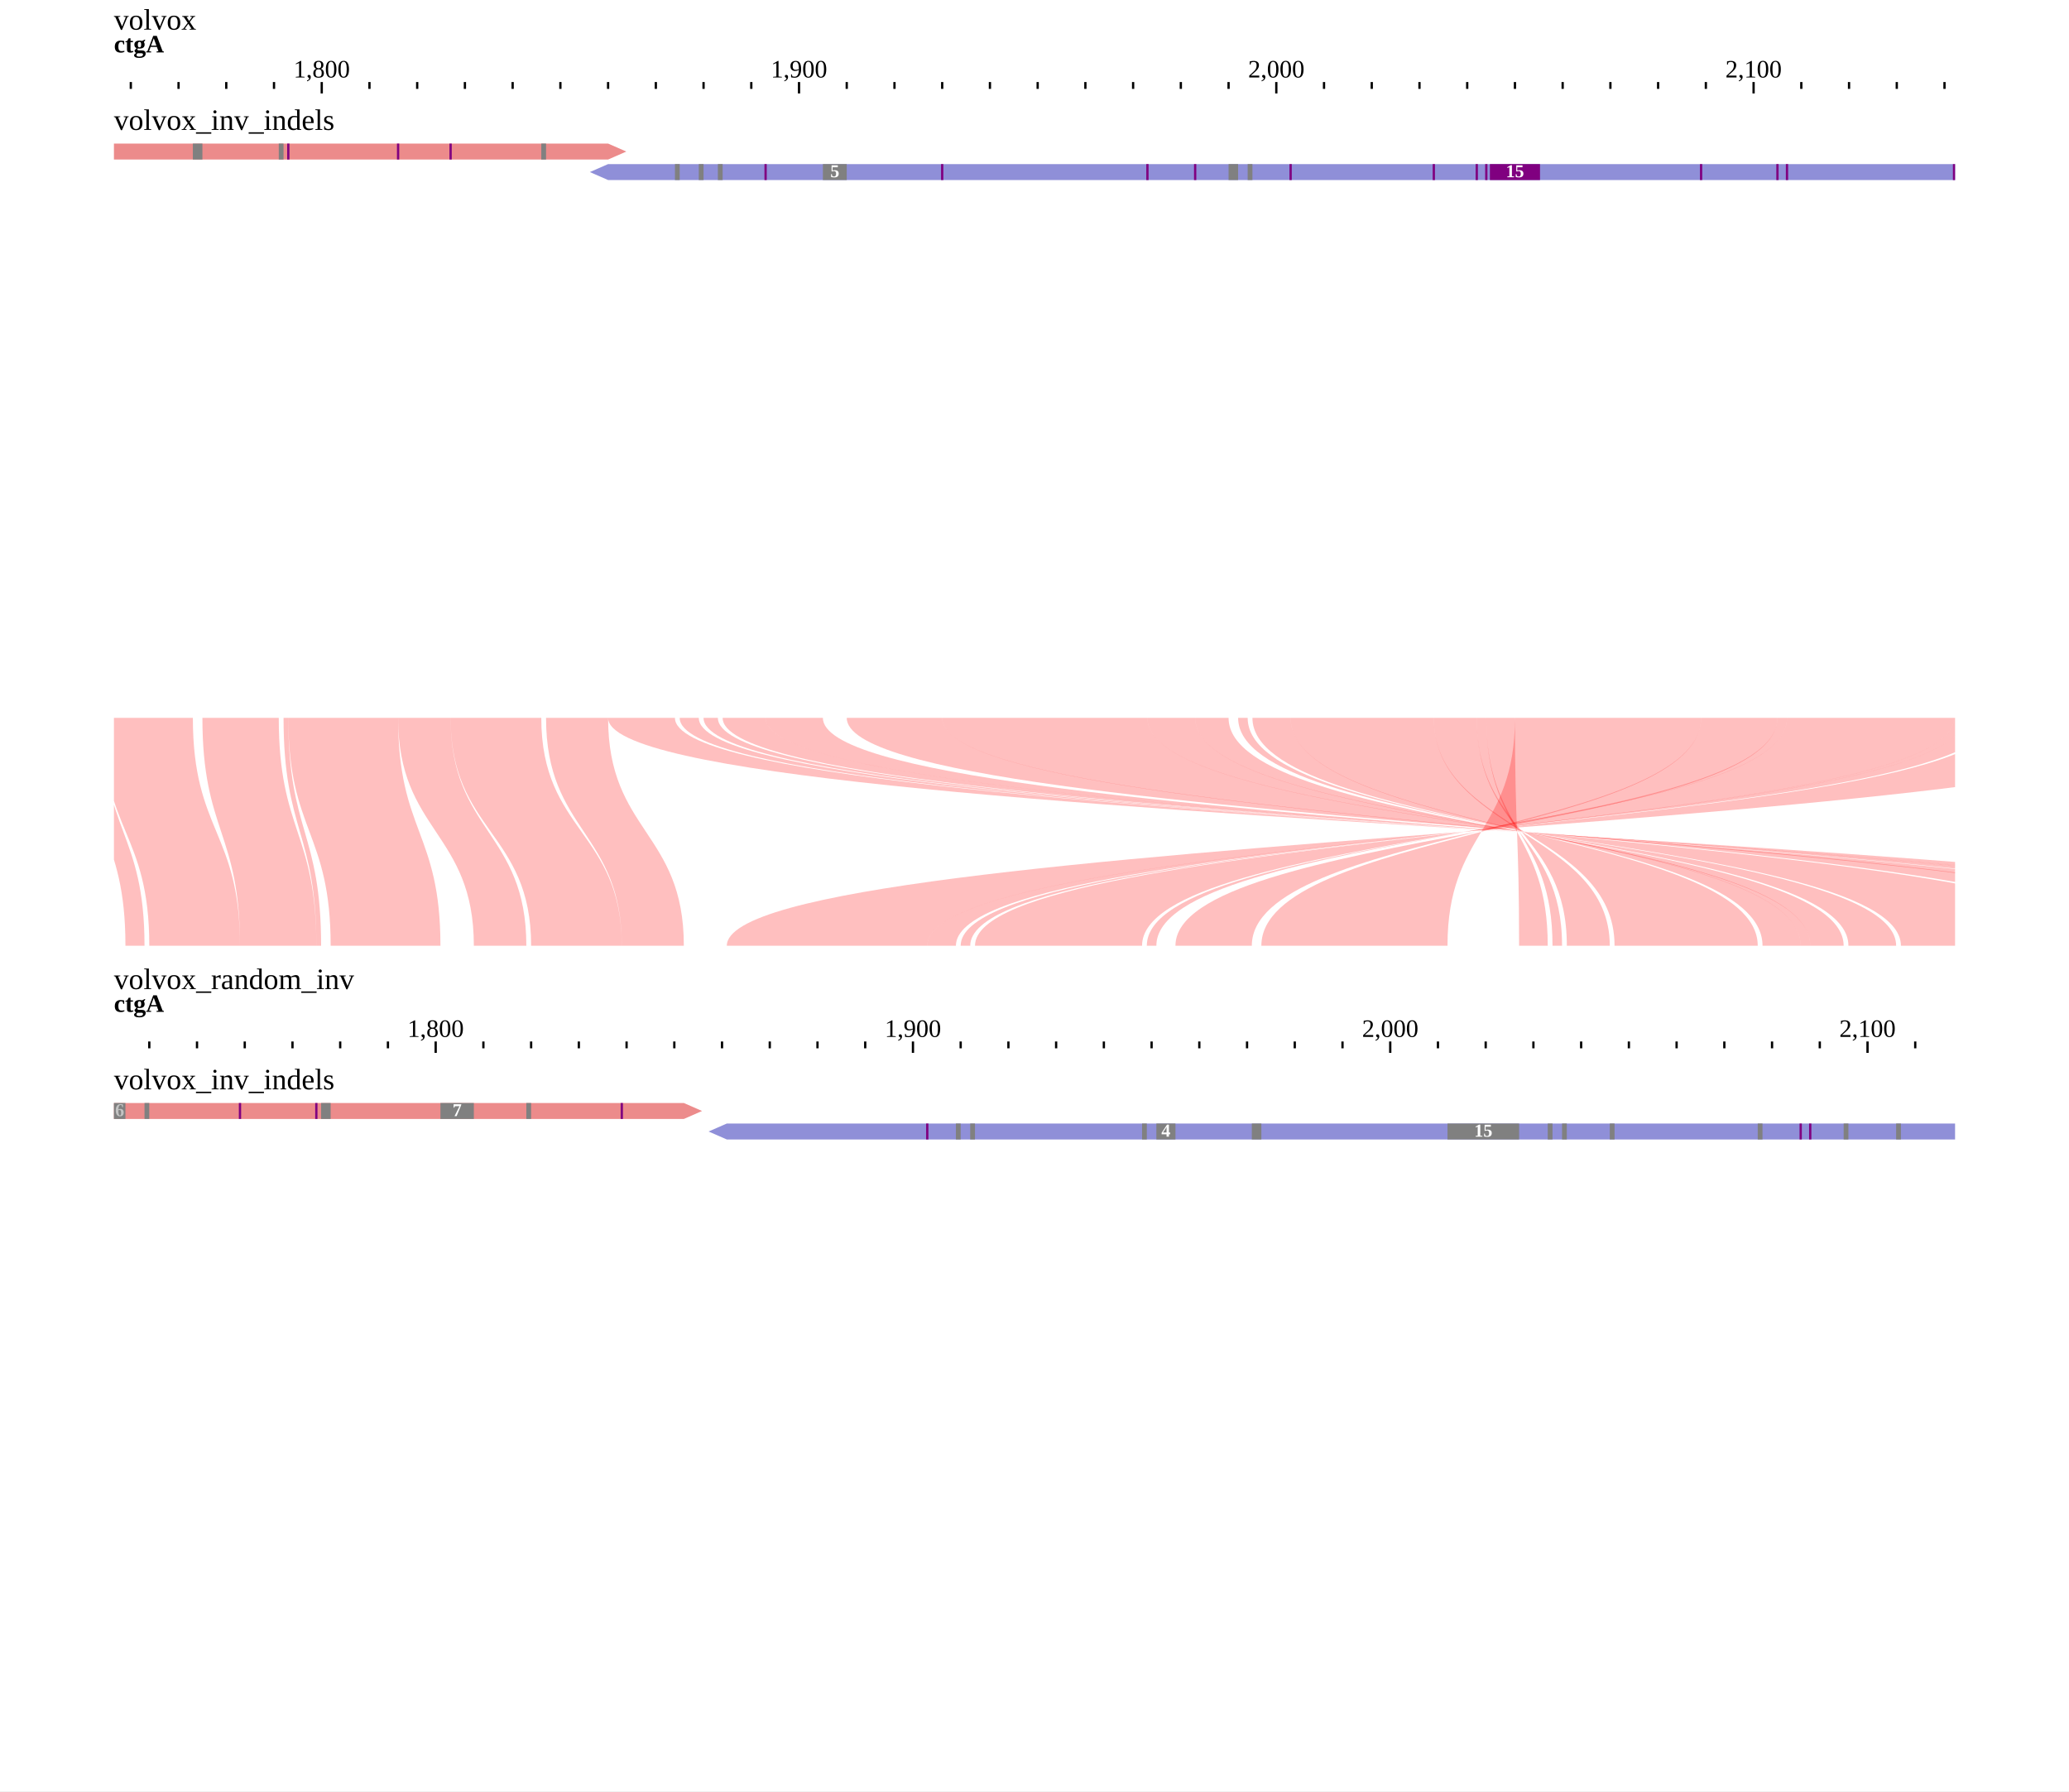
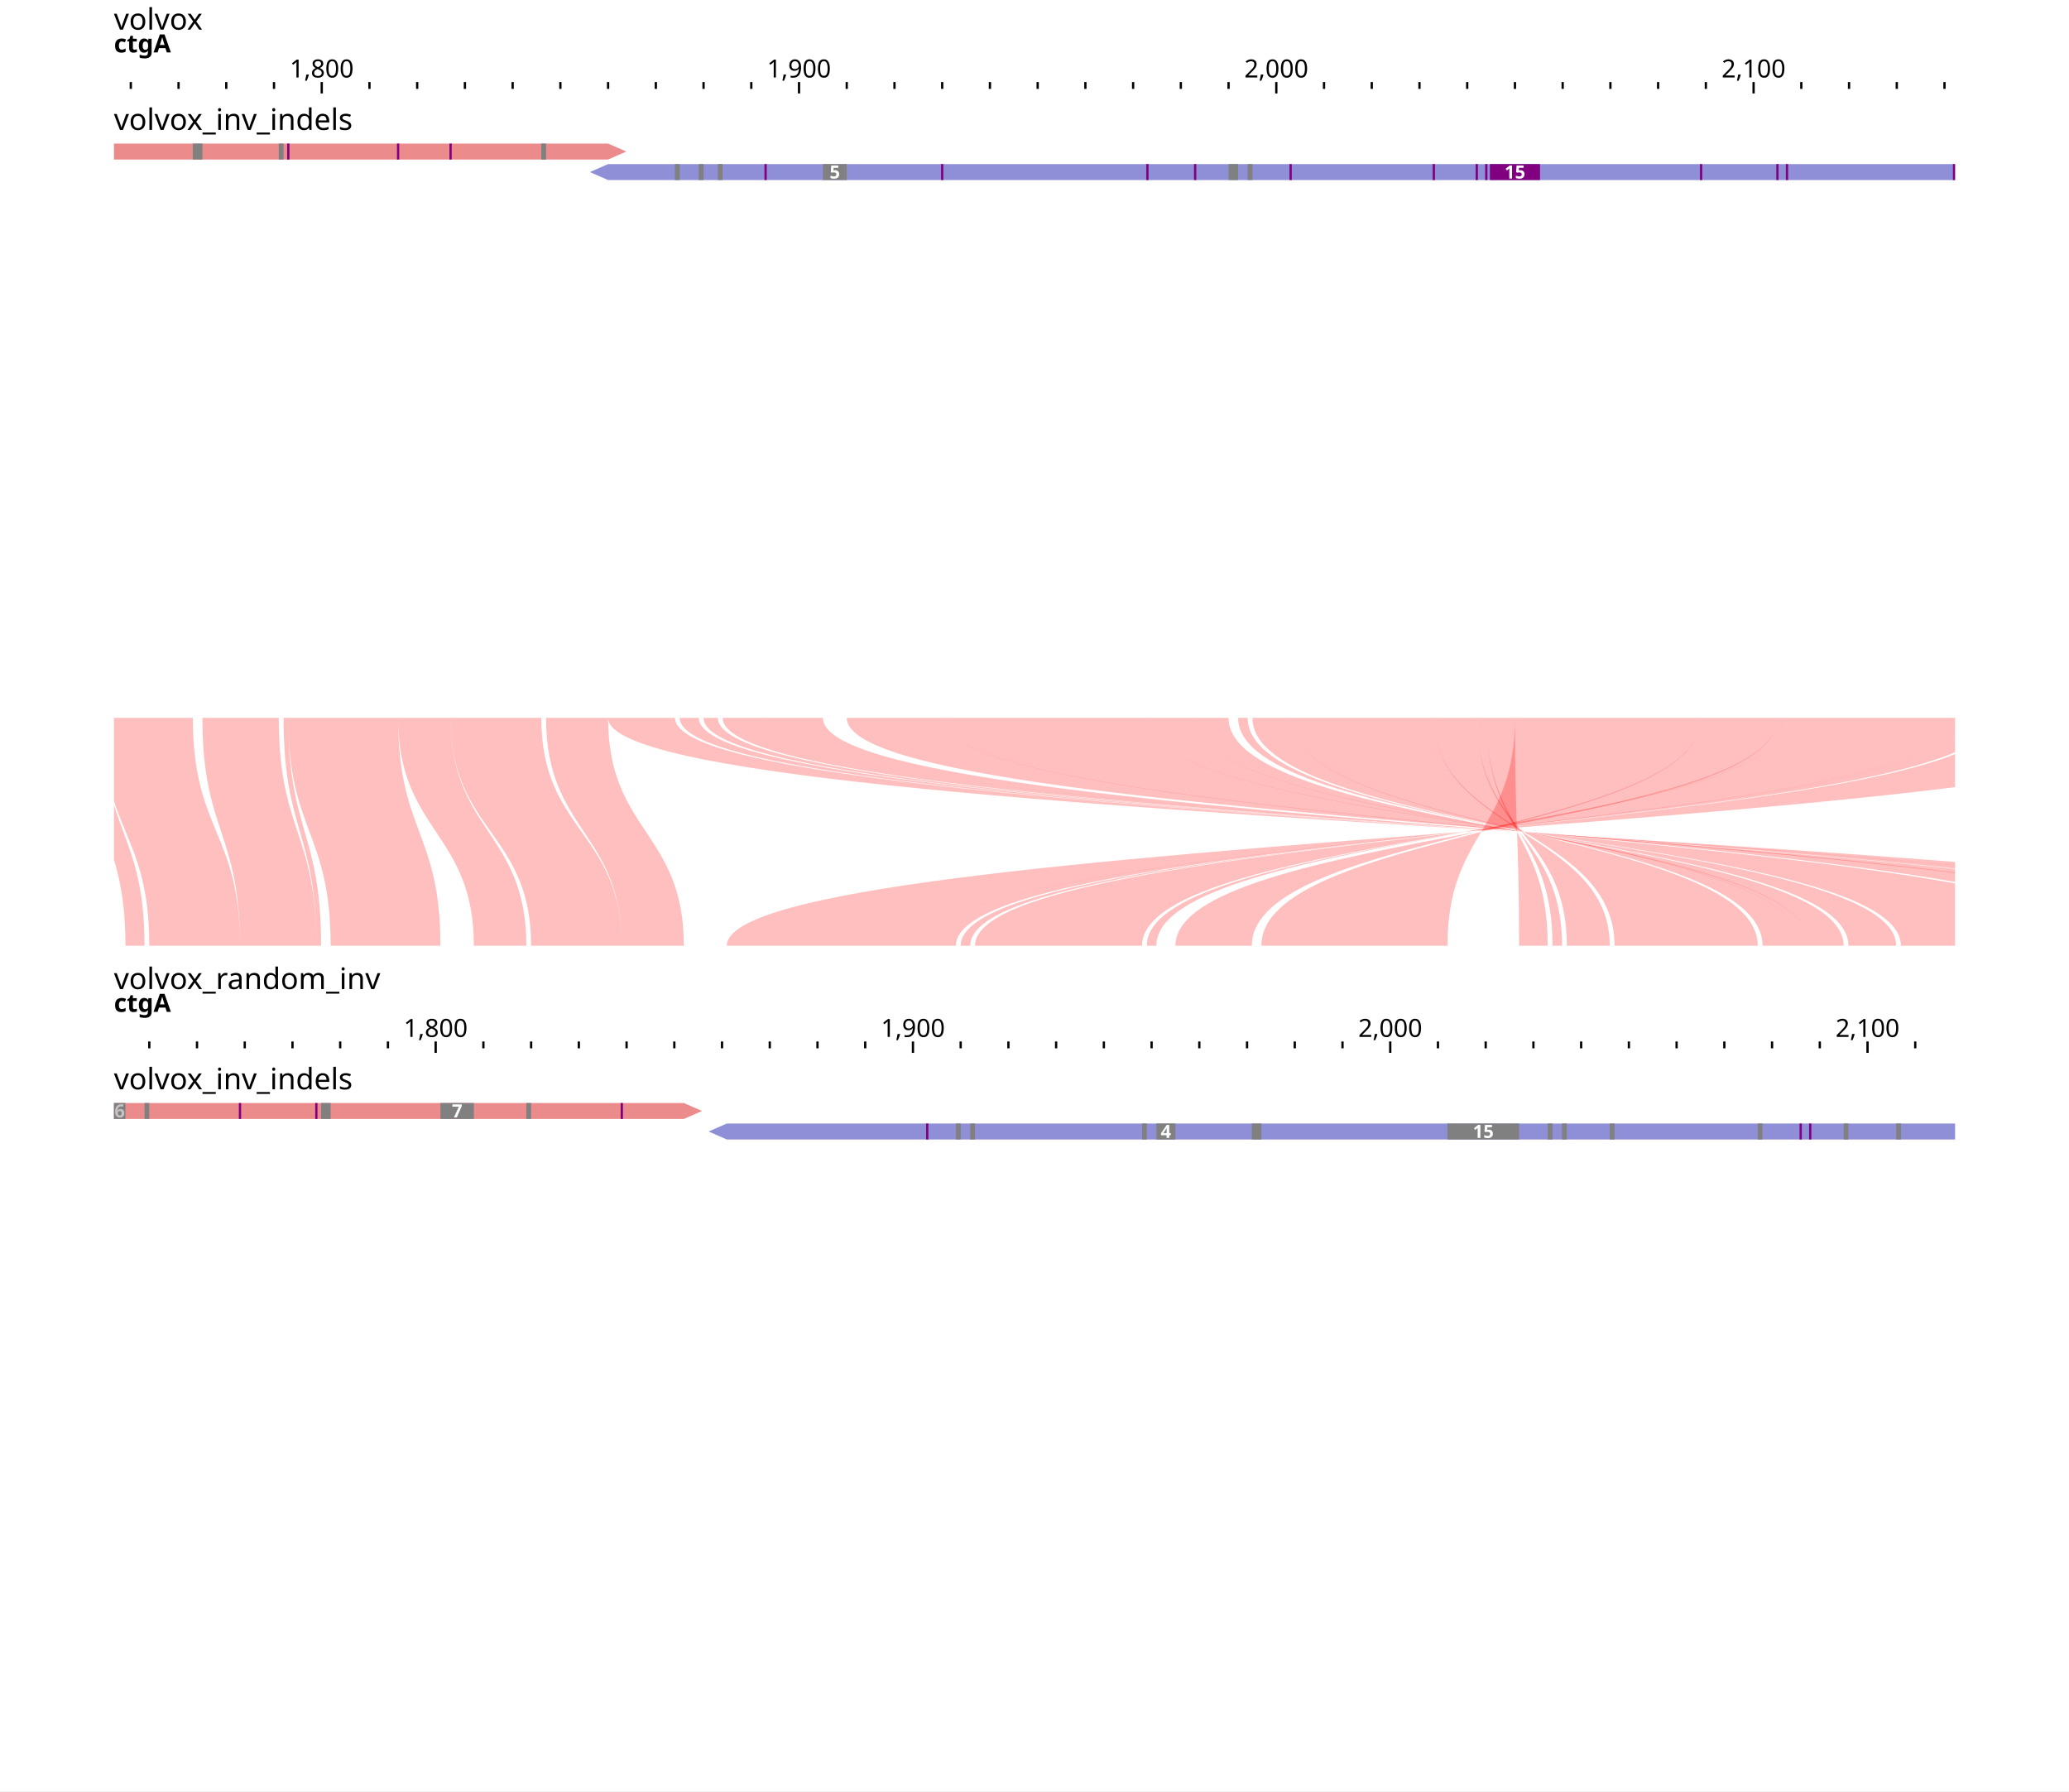
- <svg xmlns="http://www.w3.org/2000/svg" width="908" height="786" viewBox="0 0 908 786">
+ <svg xmlns="http://www.w3.org/2000/svg" width="908" height="786" viewBox="0 0 908 786" font-family="sans-serif">
  <rect width="908" height="786" fill="#ffffff" />
  <g transform="translate(0 0)">
    <g transform="translate(50 13)">
      <g transform="translate(0)">
        <text x="0" y="0" font-size="13" fill="#000000">volvox</text>
        <defs>
          <clipPath id="ruler-clip-0-0">
            <rect x="0" y="0" width="808" height="30" />
          </clipPath>
        </defs>
        <g clip-path="url(#ruler-clip-0-0)">
          <path d="M-327.73 23V28M-118.27 23V28M91.2 23V28M300.66 23V28M510.12 23V28M719.58 23V28M929.04 23V28M-474.35 23V26M-453.4 23V26M-432.46 23V26M-411.51 23V26M-390.56 23V26M-369.62 23V26M-348.67 23V26M-306.78 23V26M-285.83 23V26M-264.89 23V26M-243.94 23V26M-223 23V26M-202.05 23V26M-181.1 23V26M-160.16 23V26M-139.21 23V26M-97.32 23V26M-76.37 23V26M-55.43 23V26M-34.48 23V26M-13.54 23V26M7.41 23V26M28.36 23V26M49.3 23V26M70.25 23V26M112.14 23V26M133.09 23V26M154.03 23V26M174.98 23V26M195.93 23V26M216.87 23V26M237.82 23V26M258.76 23V26M279.71 23V26M321.6 23V26M342.55 23V26M363.49 23V26M384.44 23V26M405.39 23V26M426.33 23V26M447.28 23V26M468.22 23V26M489.17 23V26M531.06 23V26M552.01 23V26M572.95 23V26M593.9 23V26M614.85 23V26M635.79 23V26M656.74 23V26M677.68 23V26M698.63 23V26M740.52 23V26M761.47 23V26M782.42 23V26M803.36 23V26M824.31 23V26M845.25 23V26M866.2 23V26M887.15 23V26M908.09 23V26M949.98 23V26M970.93 23V26M991.88 23V26M1012.82 23V26M1033.77 23V26M1054.71 23V26M1075.66 23V26M1096.61 23V26M1117.55 23V26" stroke-width="1" stroke="#000000" fill="none" />
          <text x="91.2" y="21" text-anchor="middle" font-size="11" fill="#000000">1,800</text>
          <text x="300.66" y="21" text-anchor="middle" font-size="11" fill="#000000">1,900</text>
          <text x="510.12" y="21" text-anchor="middle" font-size="11" fill="#000000">2,000</text>
          <text x="719.58" y="21" text-anchor="middle" font-size="11" fill="#000000">2,100</text>
          <g transform="translate(0 0)">
            <defs>
              <clipPath id="reflabel-0-0-volvox:ctgA:1528:1910:0">
                <rect x="0" y="0" width="1122.84" height="13" />
              </clipPath>
            </defs>
            <g clip-path="url(#reflabel-0-0-volvox:ctgA:1528:1910:0)">
              <text x="0" y="10" font-size="11" font-weight="bold" fill="#000000">ctgA</text>
            </g>
          </g>
        </g>
      </g>
      <g transform="translate(0 30)">
        <g transform="translate(0 0)">
          <defs>
            <clipPath id="track-clip-0-0-volvox_inv_indels">
              <rect x="-50" y="20" width="858" height="250" />
            </clipPath>
          </defs>
          <g clip-path="url(#track-clip-0-0-volvox_inv_indels)">
            <g transform="translate(0 20)">
              <defs>
                <clipPath id="display-clip-0-0-0-0">
                  <rect x="0" y="0" width="808" height="250" />
                </clipPath>
              </defs>
              <g clip-path="url(#display-clip-0-0-0-0)">
                <g>
                  <clipPath id="svgcanvas-clip-0">
                    <path d="M0,0h808v250h-808Z" />
                  </clipPath>
                  <g clip-path="url(#svgcanvas-clip-0)">
                    <clipPath id="svgcanvas-clip-1">
                      <path d="M0,0h808v18h-808Z" />
                    </clipPath>
                    <g clip-path="url(#svgcanvas-clip-1)">
                      <path d="M956.27,0L30251.42,0L30259.42,3.5L30251.42,7L956.27,7Z" fill="rgb(236,139,139)" stroke="none" />
                      <path d="M-3677,0L216.87,0L224.87,3.5L216.87,7L-3677,7Z" fill="rgb(236,139,139)" stroke="none" />
                      <path d="M914.38,9L216.87,9L208.87,12.5L216.87,16L914.38,16Z" fill="rgb(143,143,216)" stroke="none" />
                      <rect x="1090.32" y="0" width="2.09" height="7" fill="rgb(128,128,128)" />
                      <rect x="1153.16" y="0" width="4.19" height="7" fill="rgb(128,128,128)" />
                      <rect x="-340.29" y="0" width="2.09" height="7" fill="rgb(128,128,128)" />
                      <rect x="-329.82" y="0" width="2.09" height="7" fill="rgb(128,128,128)" />
                      <rect x="-292.12" y="0" width="2.09" height="7" fill="rgb(128,128,128)" />
                      <rect x="-248.13" y="0" width="2.09" height="7" fill="rgb(128,128,128)" />
                      <rect x="-220.9" y="0" width="10.47" height="7" fill="rgb(128,128,128)" />
                      <rect x="-189.48" y="0" width="2.09" height="7" fill="rgb(128,128,128)" />
                      <rect x="-183.2" y="0" width="2.09" height="7" fill="rgb(128,128,128)" />
                      <rect x="-118.27" y="0" width="2.09" height="7" fill="rgb(128,128,128)" />
                      <rect x="34.64" y="0" width="4.19" height="7" fill="rgb(128,128,128)" />
                      <rect x="72.34" y="0" width="2.09" height="7" fill="rgb(128,128,128)" />
                      <rect x="187.55" y="0" width="2.09" height="7" fill="rgb(128,128,128)" />
                      <rect x="246.2" y="9" width="2.09" height="7" fill="rgb(128,128,128)" />
                      <rect x="256.67" y="9" width="2.09" height="7" fill="rgb(128,128,128)" />
                      <rect x="265.05" y="9" width="2.09" height="7" fill="rgb(128,128,128)" />
                      <rect x="311.13" y="9" width="10.47" height="7" fill="rgb(128,128,128)" />
                      <rect x="489.17" y="9" width="4.19" height="7" fill="rgb(128,128,128)" />
                      <rect x="497.55" y="9" width="2.09" height="7" fill="rgb(128,128,128)" />
                      <rect x="824.31" y="9" width="2.09" height="7" fill="rgb(128,128,128)" />
                      <rect x="-259.1" y="0" width="1" height="7" fill="rgb(128,0,128)" />
                      <rect x="-238.16" y="0" width="1" height="7" fill="rgb(128,0,128)" />
                      <rect x="-227.68" y="0" width="1" height="7" fill="rgb(128,0,128)" />
                      <rect x="-164.85" y="0" width="1" height="7" fill="rgb(128,0,128)" />
                      <rect x="-137.62" y="0" width="1" height="7" fill="rgb(128,0,128)" />
                      <rect x="-108.29" y="0" width="1" height="7" fill="rgb(128,0,128)" />
                      <rect x="-14.04" y="0" width="1" height="7" fill="rgb(128,0,128)" />
                      <rect x="-5.66" y="0" width="1" height="7" fill="rgb(128,0,128)" />
                      <rect x="76.03" y="0" width="1" height="7" fill="rgb(128,0,128)" />
                      <rect x="124.21" y="0" width="1" height="7" fill="rgb(128,0,128)" />
                      <rect x="147.25" y="0" width="1" height="7" fill="rgb(128,0,128)" />
                      <rect x="285.49" y="9" width="1" height="7" fill="rgb(128,0,128)" />
                      <rect x="362.99" y="9" width="1" height="7" fill="rgb(128,0,128)" />
                      <rect x="453.06" y="9" width="1" height="7" fill="rgb(128,0,128)" />
                      <rect x="474.01" y="9" width="1" height="7" fill="rgb(128,0,128)" />
                      <rect x="515.9" y="9" width="1" height="7" fill="rgb(128,0,128)" />
                      <rect x="578.74" y="9" width="1" height="7" fill="rgb(128,0,128)" />
                      <rect x="597.59" y="9" width="1" height="7" fill="rgb(128,0,128)" />
                      <rect x="601.78" y="9" width="1" height="7" fill="rgb(128,0,128)" />
                      <rect x="603.85" y="9" width="22" height="7" fill="rgb(128,0,128)" />
                      <rect x="696.04" y="9" width="1" height="7" fill="rgb(128,0,128)" />
                      <rect x="729.55" y="9" width="1" height="7" fill="rgb(128,0,128)" />
                      <rect x="733.74" y="9" width="1" height="7" fill="rgb(128,0,128)" />
                      <rect x="807.05" y="9" width="1" height="7" fill="rgb(128,0,128)" />
                      <rect x="811.24" y="9" width="1" height="7" fill="rgb(128,0,128)" />
                      <rect x="976.71" y="0" width="1" height="7" fill="rgb(128,0,128)" />
                      <rect x="985.09" y="0" width="1" height="7" fill="rgb(128,0,128)" />
                      <rect x="1029.08" y="0" width="1" height="7" fill="rgb(128,0,128)" />
                      <rect x="1050.02" y="0" width="1" height="7" fill="rgb(128,0,128)" />
                      <rect x="1079.35" y="0" width="1" height="7" fill="rgb(128,0,128)" />
                      <rect x="1175.7" y="0" width="1" height="7" fill="rgb(128,0,128)" />
                      <rect x="1207.12" y="0" width="1" height="7" fill="rgb(128,0,128)" />
                    </g>
                  </g>
                  <text x="316.37" y="12.5" fill="#fff" font-size="8" font-weight="bold" text-anchor="middle" dominant-baseline="middle">5</text>
                  <text x="614.85" y="12.5" fill="#fff" font-size="8" font-weight="bold" text-anchor="middle" dominant-baseline="middle">15</text>
                </g>
              </g>
            </g>
          </g>
          <text x="0" y="14" font-size="13" fill="#000000">volvox_inv_indels</text>
        </g>
      </g>
      <g transform="translate(0 30)">
        <defs>
          <clipPath id="highlight-clip-0-0">
            <rect x="0" y="0" width="808" height="272" />
          </clipPath>
        </defs>
        <g clip-path="url(#highlight-clip-0-0)" />
      </g>
    </g>
  </g>
  <g transform="translate(0 315)">
    <g transform="translate(50 0)">
      <defs>
        <clipPath id="synclip-0-0">
          <rect x="0" y="0" width="808" height="100" />
        </clipPath>
      </defs>
      <g clip-path="url(#synclip-0-0)">
        <rect width="808" height="100" fill="#fff" />
        <g>
          <g>
            <path d="M-13.54,0C-13.54,50 5.05,50 5.05,100L13.42,100C13.42,50 -5.16,50 -5.16,0Z" fill="rgb(255,0,0)" fill-opacity="0.25" stroke="none" />
            <path d="M-5.16,0C-5.16,50 15.52,50 15.52,100L55.32,100C55.32,50 34.64,50 34.64,0Z" fill="rgb(255,0,0)" fill-opacity="0.25" stroke="none" />
            <path d="M38.83,0C38.83,50 55.32,50 55.32,100L88.83,100C88.83,50 72.34,50 72.34,0Z" fill="rgb(255,0,0)" fill-opacity="0.25" stroke="none" />
            <path d="M74.44,0C74.44,50 88.83,50 88.83,100L90.92,100C90.92,50 76.53,50 76.53,0Z" fill="rgb(255,0,0)" fill-opacity="0.25" stroke="none" />
            <path d="M76.53,0C76.53,50 95.11,50 95.11,100L143.29,100C143.29,50 124.71,50 124.71,0Z" fill="rgb(255,0,0)" fill-opacity="0.25" stroke="none" />
            <path d="M124.71,0C124.71,50 157.95,50 157.95,100L180.99,100C180.99,50 147.75,50 147.75,0Z" fill="rgb(255,0,0)" fill-opacity="0.25" stroke="none" />
            <path d="M147.75,0C147.75,50 183.09,50 183.09,100L222.88,100C222.88,50 187.55,50 187.55,0Z" fill="rgb(255,0,0)" fill-opacity="0.25" stroke="none" />
            <path d="M189.64,0C189.64,50 222.88,50 222.88,100L250.11,100C250.11,50 216.87,50 216.87,0Z" fill="rgb(255,0,0)" fill-opacity="0.25" stroke="none" />
            <path d="M216.87,0C216.87,50 1010.46,50 1010.46,100L981.13,100C981.13,50 246.2,50 246.2,0Z" fill="rgb(255,0,0)" fill-opacity="0.25" stroke="none" />
            <path d="M248.29,0C248.29,50 981.13,50 981.13,100L972.75,100C972.75,50 256.67,50 256.67,0Z" fill="rgb(255,0,0)" fill-opacity="0.25" stroke="none" />
            <path d="M258.76,0C258.76,50 972.75,50 972.75,100L966.47,100C966.47,50 265.05,50 265.05,0Z" fill="rgb(255,0,0)" fill-opacity="0.25" stroke="none" />
            <path d="M267.14,0C267.14,50 966.47,50 966.47,100L947.62,100C947.62,50 285.99,50 285.99,0Z" fill="rgb(255,0,0)" fill-opacity="0.25" stroke="none" />
            <path d="M285.99,0C285.99,50 945.52,50 945.52,100L920.39,100C920.39,50 311.13,50 311.13,0Z" fill="rgb(255,0,0)" fill-opacity="0.25" stroke="none" />
            <path d="M321.6,0C321.6,50 920.39,50 920.39,100L878.5,100C878.5,50 363.49,50 363.49,0Z" fill="rgb(255,0,0)" fill-opacity="0.25" stroke="none" />
            <path d="M363.49,0C363.49,50 874.31,50 874.31,100L784.24,100C784.24,50 453.56,50 453.56,0Z" fill="rgb(255,0,0)" fill-opacity="0.25" stroke="none" />
            <path d="M453.56,0C453.56,50 782.14,50 782.14,100L761.2,100C761.2,50 474.51,50 474.51,0Z" fill="rgb(255,0,0)" fill-opacity="0.25" stroke="none" />
            <path d="M474.51,0C474.51,50 759.1,50 759.1,100L744.44,100C744.44,50 489.17,50 489.17,0Z" fill="rgb(255,0,0)" fill-opacity="0.25" stroke="none" />
            <path d="M493.36,0C493.36,50 744.44,50 744.44,100L740.25,100C740.25,50 497.55,50 497.55,0Z" fill="rgb(255,0,0)" fill-opacity="0.25" stroke="none" />
            <path d="M499.64,0C499.64,50 740.25,50 740.25,100L723.5,100C723.5,50 516.4,50 516.4,0Z" fill="rgb(255,0,0)" fill-opacity="0.25" stroke="none" />
            <path d="M516.4,0C516.4,50 721.4,50 721.4,100L658.56,100C658.56,50 579.24,50 579.24,0Z" fill="rgb(255,0,0)" fill-opacity="0.25" stroke="none" />
            <path d="M579.24,0C579.24,50 656.47,50 656.47,100L637.62,100C637.62,50 598.09,50 598.09,0Z" fill="rgb(255,0,0)" fill-opacity="0.25" stroke="none" />
            <path d="M598.09,0C598.09,50 635.52,50 635.52,100L631.33,100C631.33,50 602.28,50 602.28,0Z" fill="rgb(255,0,0)" fill-opacity="0.25" stroke="none" />
            <path d="M602.28,0C602.28,50 629.24,50 629.24,100L616.67,100C616.67,50 614.85,50 614.85,0Z" fill="rgb(255,0,0)" fill-opacity="0.25" stroke="none" />
            <path d="M614.85,0C614.85,50 585.25,50 585.25,100L503.56,100C503.56,50 696.54,50 696.54,0Z" fill="rgb(255,0,0)" fill-opacity="0.25" stroke="none" />
            <path d="M696.54,0C696.54,50 499.37,50 499.37,100L465.86,100C465.86,50 730.05,50 730.05,0Z" fill="rgb(255,0,0)" fill-opacity="0.25" stroke="none" />
            <path d="M730.05,0C730.05,50 457.48,50 457.48,100L453.29,100C453.29,50 734.24,50 734.24,0Z" fill="rgb(255,0,0)" fill-opacity="0.25" stroke="none" />
            <path d="M734.24,0C734.24,50 451.2,50 451.2,100L377.89,100C377.89,50 807.55,50 807.55,0Z" fill="rgb(255,0,0)" fill-opacity="0.25" stroke="none" />
            <path d="M807.55,0C807.55,50 375.79,50 375.79,100L371.6,100C371.6,50 811.74,50 811.74,0Z" fill="rgb(255,0,0)" fill-opacity="0.25" stroke="none" />
            <path d="M811.74,0C811.74,50 369.51,50 369.51,100L356.94,100C356.94,50 824.31,50 824.31,0Z" fill="rgb(255,0,0)" fill-opacity="0.25" stroke="none" />
            <path d="M826.4,0C826.4,50 356.94,50 356.94,100L268.97,100C268.97,50 914.38,50 914.38,0Z" fill="rgb(255,0,0)" fill-opacity="0.25" stroke="none" />
          </g>
        </g>
      </g>
    </g>
  </g>
  <g transform="translate(0 415)">
    <g transform="translate(50 19)">
      <g transform="translate(0)">
        <text x="0" y="0" font-size="13" fill="#000000">volvox_random_inv</text>
        <defs>
          <clipPath id="ruler-clip-0-1">
            <rect x="0" y="0" width="808" height="30" />
          </clipPath>
        </defs>
        <g clip-path="url(#ruler-clip-0-1)">
          <path d="M-277.73 23V28M-68.27 23V28M141.2 23V28M350.66 23V28M560.12 23V28M769.58 23V28M979.04 23V28M-424.35 23V26M-403.4 23V26M-382.46 23V26M-361.51 23V26M-340.56 23V26M-319.62 23V26M-298.67 23V26M-256.78 23V26M-235.83 23V26M-214.89 23V26M-193.94 23V26M-173 23V26M-152.05 23V26M-131.1 23V26M-110.16 23V26M-89.21 23V26M-47.32 23V26M-26.37 23V26M-5.43 23V26M15.52 23V26M36.46 23V26M57.41 23V26M78.36 23V26M99.3 23V26M120.25 23V26M162.14 23V26M183.09 23V26M204.03 23V26M224.98 23V26M245.93 23V26M266.87 23V26M287.82 23V26M308.76 23V26M329.71 23V26M371.6 23V26M392.55 23V26M413.49 23V26M434.44 23V26M455.39 23V26M476.33 23V26M497.28 23V26M518.22 23V26M539.17 23V26M581.06 23V26M602.01 23V26M622.95 23V26M643.9 23V26M664.85 23V26M685.79 23V26M706.74 23V26M727.68 23V26M748.63 23V26M790.52 23V26M811.47 23V26M832.42 23V26M853.36 23V26M874.31 23V26M895.25 23V26M916.2 23V26M937.15 23V26M958.09 23V26M999.98 23V26M1020.93 23V26M1041.88 23V26M1062.82 23V26M1083.77 23V26M1104.71 23V26M1125.66 23V26M1146.61 23V26M1167.55 23V26" stroke-width="1" stroke="#000000" fill="none" />
          <text x="141.2" y="21" text-anchor="middle" font-size="11" fill="#000000">1,800</text>
          <text x="350.66" y="21" text-anchor="middle" font-size="11" fill="#000000">1,900</text>
          <text x="560.12" y="21" text-anchor="middle" font-size="11" fill="#000000">2,000</text>
          <text x="769.58" y="21" text-anchor="middle" font-size="11" fill="#000000">2,100</text>
          <g transform="translate(0 0)">
            <defs>
              <clipPath id="reflabel-0-1-volvox_random_inv:ctgA:1528:1910:0">
                <rect x="0" y="0" width="1172.84" height="13" />
              </clipPath>
            </defs>
            <g clip-path="url(#reflabel-0-1-volvox_random_inv:ctgA:1528:1910:0)">
              <text x="0" y="10" font-size="11" font-weight="bold" fill="#000000">ctgA</text>
            </g>
          </g>
        </g>
      </g>
      <g transform="translate(0 30)">
        <g transform="translate(0 0)">
          <defs>
            <clipPath id="track-clip-0-1-volvox_inv_indels">
              <rect x="-50" y="20" width="858" height="250" />
            </clipPath>
          </defs>
          <g clip-path="url(#track-clip-0-1-volvox_inv_indels)">
            <g transform="translate(0 20)">
              <defs>
                <clipPath id="display-clip-0-1-0-0">
                  <rect x="0" y="0" width="808" height="250" />
                </clipPath>
              </defs>
              <g clip-path="url(#display-clip-0-1-0-0)">
                <g>
                  <clipPath id="svgcanvas-clip-2">
                    <path d="M0,0h808v250h-808Z" />
                  </clipPath>
                  <g clip-path="url(#svgcanvas-clip-2)">
                    <clipPath id="svgcanvas-clip-3">
                      <path d="M0,0h808v18h-808Z" />
                    </clipPath>
                    <g clip-path="url(#svgcanvas-clip-3)">
                      <path d="M1010.46,0L29729.59,0L29737.59,3.5L29729.59,7L1010.46,7Z" fill="rgb(236,139,139)" stroke="none" />
                      <path d="M-3620.72,0L250.11,0L258.11,3.5L250.11,7L-3620.72,7Z" fill="rgb(236,139,139)" stroke="none" />
                      <path d="M1010.46,9L268.97,9L260.97,12.5L268.97,16L1010.46,16Z" fill="rgb(143,143,216)" stroke="none" />
                      <rect x="1031.4" y="0" width="2.09" height="7" fill="rgb(128,128,128)" />
                      <rect x="1041.88" y="0" width="4.19" height="7" fill="rgb(128,128,128)" />
                      <rect x="1090.05" y="0" width="2.09" height="7" fill="rgb(128,128,128)" />
                      <rect x="1113.09" y="0" width="2.09" height="7" fill="rgb(128,128,128)" />
                      <rect x="1144.51" y="0" width="2.09" height="7" fill="rgb(128,128,128)" />
                      <rect x="-267.25" y="0" width="2.09" height="7" fill="rgb(128,128,128)" />
                      <rect x="-246.31" y="0" width="2.09" height="7" fill="rgb(128,128,128)" />
                      <rect x="-233.74" y="0" width="2.09" height="7" fill="rgb(128,128,128)" />
                      <rect x="-183.47" y="0" width="14.66" height="7" fill="rgb(128,128,128)" />
                      <rect x="-141.58" y="0" width="10.47" height="7" fill="rgb(128,128,128)" />
                      <rect x="-103.87" y="0" width="2.09" height="7" fill="rgb(128,128,128)" />
                      <rect x="-7.52" y="0" width="12.57" height="7" fill="rgb(128,128,128)" />
                      <rect x="13.42" y="0" width="2.09" height="7" fill="rgb(128,128,128)" />
                      <rect x="90.92" y="0" width="4.19" height="7" fill="rgb(128,128,128)" />
                      <rect x="143.29" y="0" width="14.66" height="7" fill="rgb(128,128,128)" />
                      <rect x="180.99" y="0" width="2.09" height="7" fill="rgb(128,128,128)" />
                      <rect x="369.51" y="9" width="2.09" height="7" fill="rgb(128,128,128)" />
                      <rect x="375.79" y="9" width="2.09" height="7" fill="rgb(128,128,128)" />
                      <rect x="451.2" y="9" width="2.09" height="7" fill="rgb(128,128,128)" />
                      <rect x="457.48" y="9" width="8.38" height="7" fill="rgb(128,128,128)" />
                      <rect x="499.37" y="9" width="4.19" height="7" fill="rgb(128,128,128)" />
                      <rect x="585.25" y="9" width="31.42" height="7" fill="rgb(128,128,128)" />
                      <rect x="629.24" y="9" width="2.09" height="7" fill="rgb(128,128,128)" />
                      <rect x="635.52" y="9" width="2.09" height="7" fill="rgb(128,128,128)" />
                      <rect x="656.47" y="9" width="2.09" height="7" fill="rgb(128,128,128)" />
                      <rect x="721.4" y="9" width="2.09" height="7" fill="rgb(128,128,128)" />
                      <rect x="759.1" y="9" width="2.09" height="7" fill="rgb(128,128,128)" />
                      <rect x="782.14" y="9" width="2.09" height="7" fill="rgb(128,128,128)" />
                      <rect x="874.31" y="9" width="4.19" height="7" fill="rgb(128,128,128)" />
                      <rect x="945.52" y="9" width="2.09" height="7" fill="rgb(128,128,128)" />
                      <rect x="-343.16" y="0" width="1" height="7" fill="rgb(128,0,128)" />
                      <rect x="-334.78" y="0" width="1" height="7" fill="rgb(128,0,128)" />
                      <rect x="-299.17" y="0" width="1" height="7" fill="rgb(128,0,128)" />
                      <rect x="-255.19" y="0" width="1" height="7" fill="rgb(128,0,128)" />
                      <rect x="-225.86" y="0" width="1" height="7" fill="rgb(128,0,128)" />
                      <rect x="-204.91" y="0" width="1" height="7" fill="rgb(128,0,128)" />
                      <rect x="-200.73" y="0" width="1" height="7" fill="rgb(128,0,128)" />
                      <rect x="-112.75" y="0" width="1" height="7" fill="rgb(128,0,128)" />
                      <rect x="54.82" y="0" width="1" height="7" fill="rgb(128,0,128)" />
                      <rect x="88.33" y="0" width="1" height="7" fill="rgb(128,0,128)" />
                      <rect x="222.38" y="0" width="1" height="7" fill="rgb(128,0,128)" />
                      <rect x="356.44" y="9" width="1" height="7" fill="rgb(128,0,128)" />
                      <rect x="739.75" y="9" width="1" height="7" fill="rgb(128,0,128)" />
                      <rect x="743.94" y="9" width="1" height="7" fill="rgb(128,0,128)" />
                      <rect x="919.89" y="9" width="1" height="7" fill="rgb(128,0,128)" />
                      <rect x="965.97" y="9" width="1" height="7" fill="rgb(128,0,128)" />
                      <rect x="972.25" y="9" width="1" height="7" fill="rgb(128,0,128)" />
                      <rect x="980.63" y="9" width="1" height="7" fill="rgb(128,0,128)" />
                      <rect x="1156.58" y="0" width="1" height="7" fill="rgb(128,0,128)" />
                    </g>
                  </g>
                  <text x="2.52" y="3.5" fill="rgb(255,255,255)" fill-opacity="0.526" font-size="8" font-weight="bold" text-anchor="middle" dominant-baseline="middle">6</text>
                  <text x="150.62" y="3.5" fill="#fff" font-size="8" font-weight="bold" text-anchor="middle" dominant-baseline="middle">7</text>
                  <text x="461.67" y="12.5" fill="rgb(255,255,255)" fill-opacity="0.983" font-size="8" font-weight="bold" text-anchor="middle" dominant-baseline="middle">4</text>
                  <text x="600.96" y="12.5" fill="#fff" font-size="8" font-weight="bold" text-anchor="middle" dominant-baseline="middle">15</text>
                </g>
              </g>
            </g>
          </g>
          <text x="0" y="14" font-size="13" fill="#000000">volvox_inv_indels</text>
        </g>
      </g>
      <g transform="translate(0 30)">
        <defs>
          <clipPath id="highlight-clip-0-1">
            <rect x="0" y="0" width="808" height="272" />
          </clipPath>
        </defs>
        <g clip-path="url(#highlight-clip-0-1)" />
      </g>
    </g>
  </g>
</svg>
